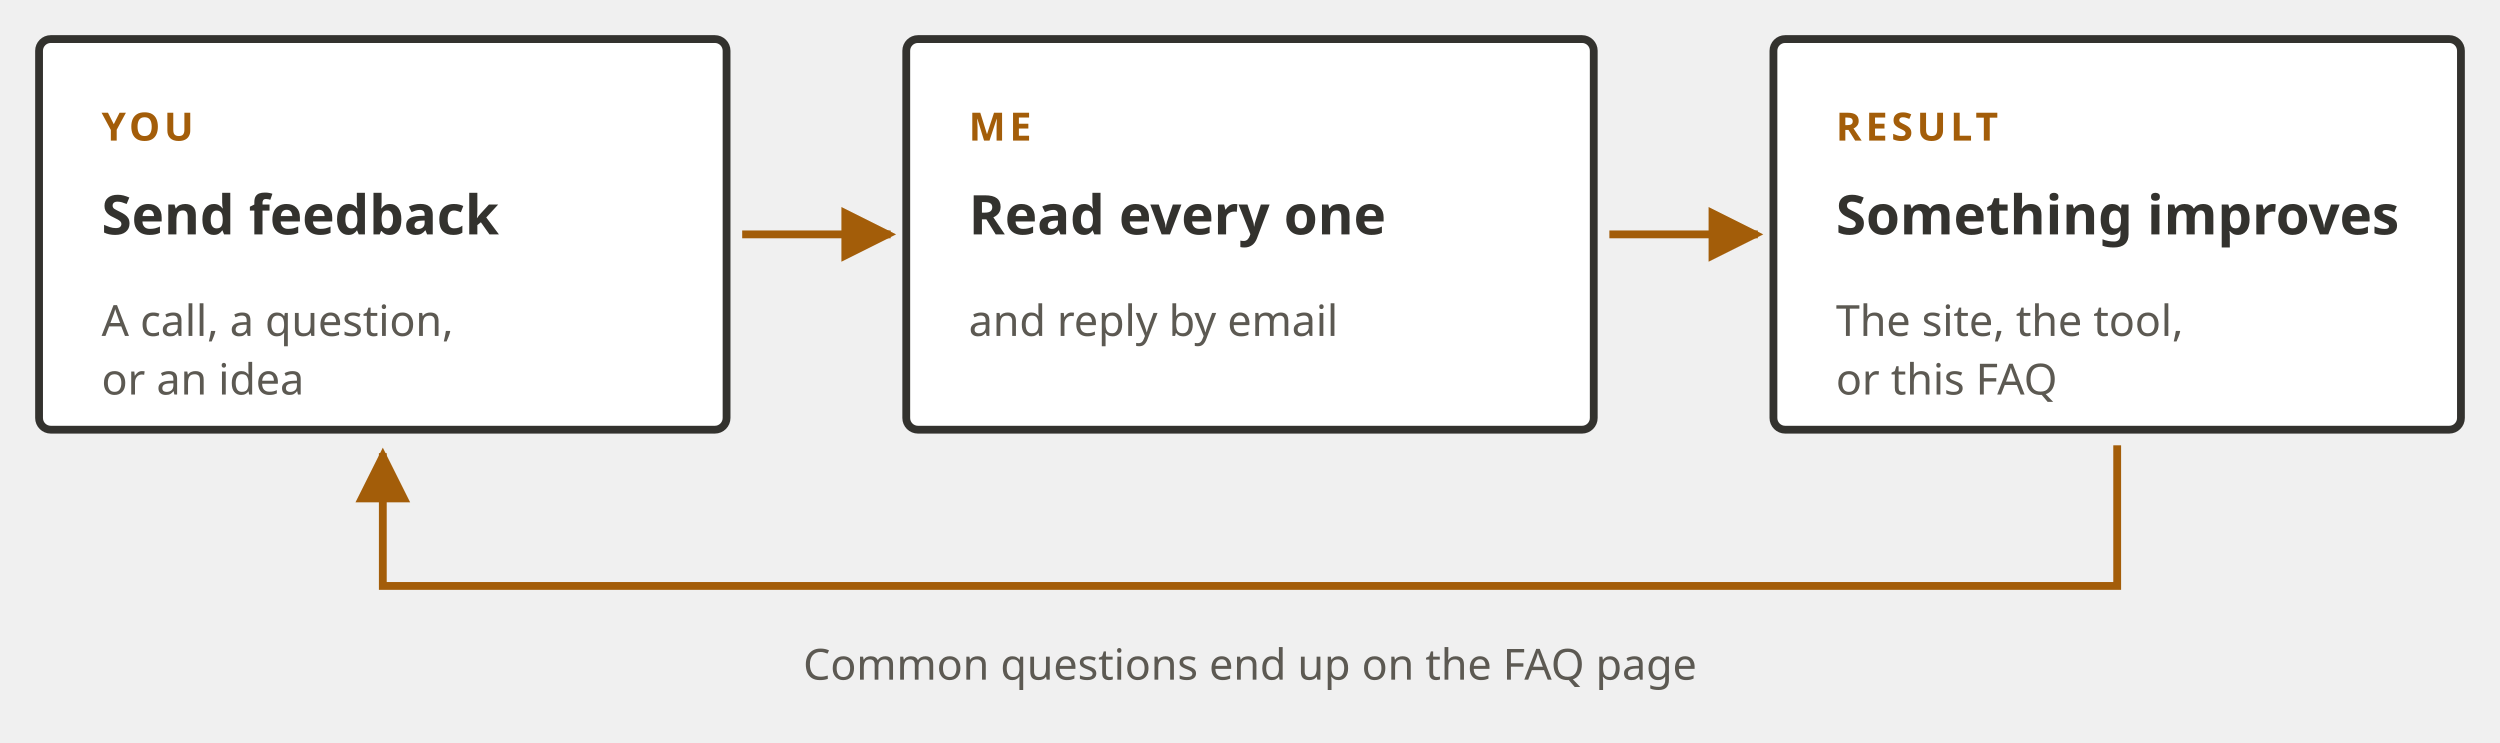
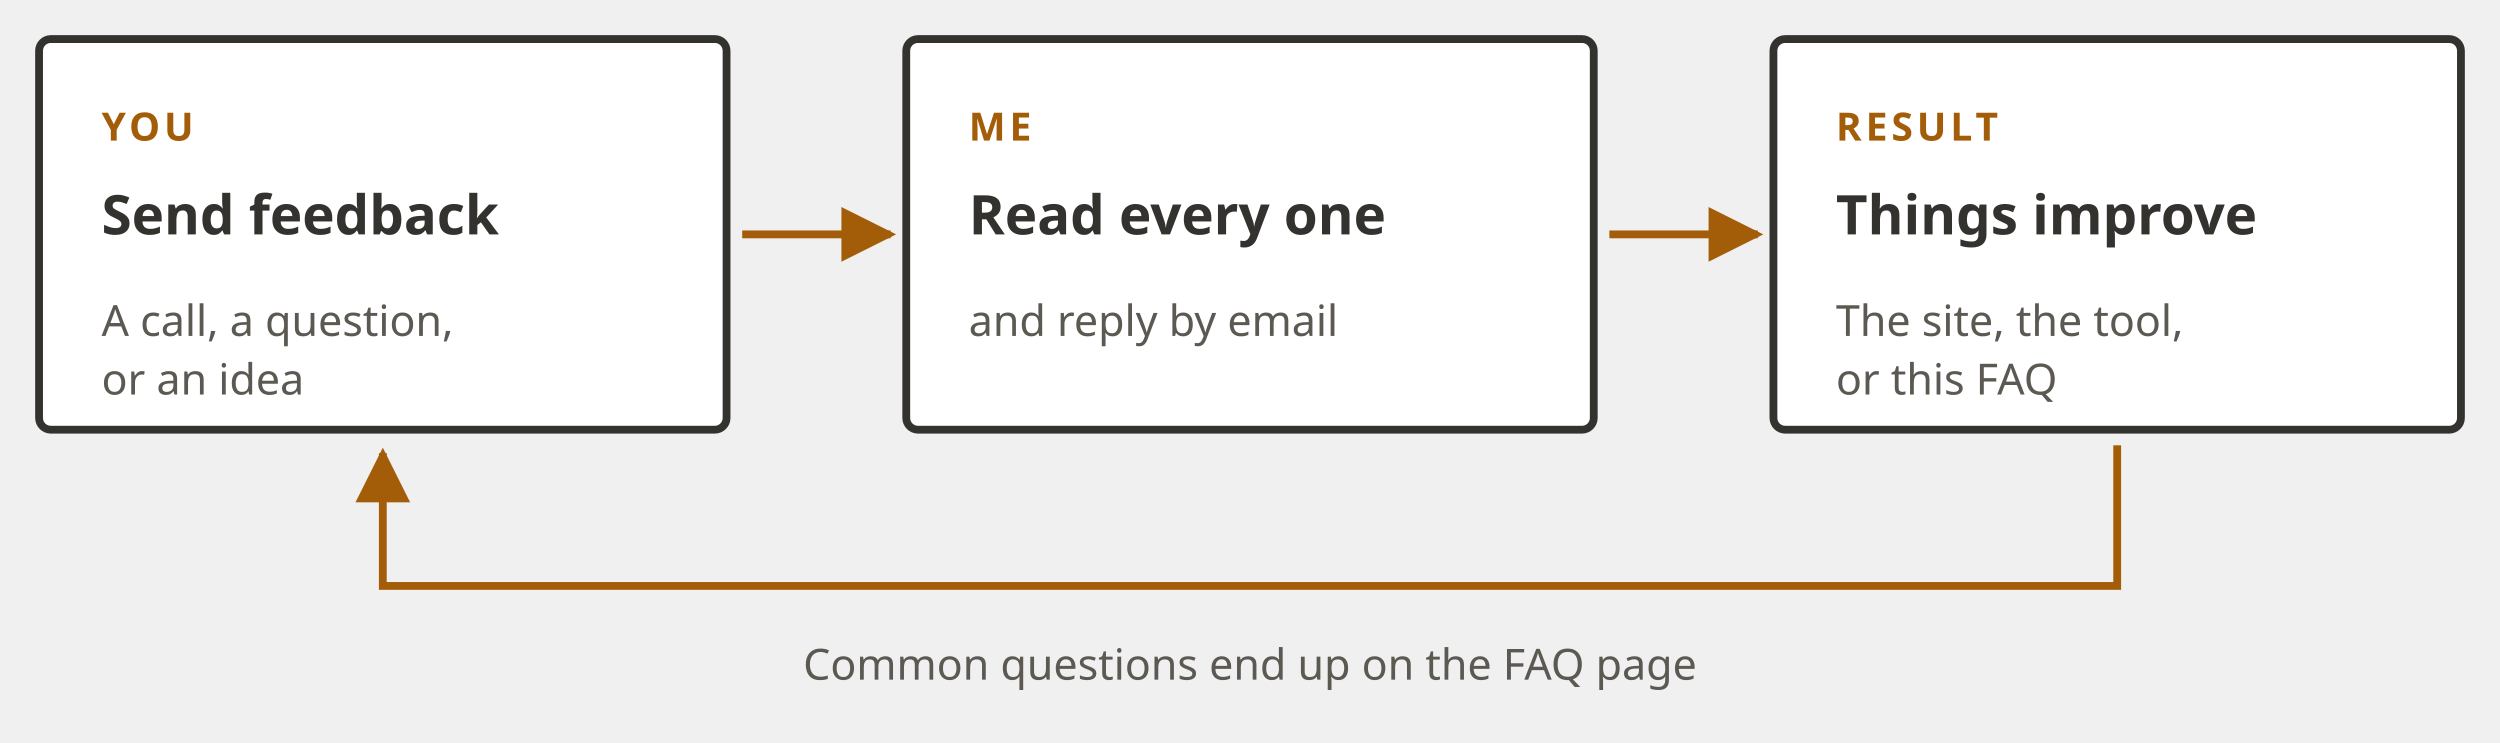
<svg xmlns="http://www.w3.org/2000/svg" viewBox="0 0 640 190" width="640" height="190" role="img" aria-label="Diagram: you send feedback, I read every message, then the site or the tool gets fixed, and common questions are added to the FAQ">
  <style>
    .bx{fill:#ffffff;stroke:#33322e;stroke-width:2}
    .st{font:bold 10px Verdana,sans-serif;fill:#a35d09;letter-spacing:1px}
    .lb{font:bold 14px Verdana,sans-serif;fill:#33322e}
    .sm{font:11px Verdana,sans-serif;fill:#5c5952}
    .ar{stroke:#a35d09;stroke-width:2;fill:none;marker-end:url(#a)}
  </style>
  <defs>
    <marker id="a" viewBox="0 0 10 10" refX="9" refY="5" markerWidth="7" markerHeight="7" orient="auto">
      <path d="M0,0 L10,5 L0,10 z" fill="#a35d09" />
    </marker>
  </defs>
  <rect class="bx" x="10" y="10" width="176" height="100" rx="3" />
  <text class="st" x="26" y="36">YOU</text>
  <text class="lb" x="26" y="60">Send feedback</text>
  <text class="sm" x="26" y="86">A call, a question,</text>
  <text class="sm" x="26" y="101">or an idea</text>
  <line class="ar" x1="190" y1="60" x2="228" y2="60" />
  <rect class="bx" x="232" y="10" width="176" height="100" rx="3" />
  <text class="st" x="248" y="36">ME</text>
  <text class="lb" x="248" y="60">Read every one</text>
  <text class="sm" x="248" y="86">and reply by email</text>
  <line class="ar" x1="412" y1="60" x2="450" y2="60" />
  <rect class="bx" x="454" y="10" width="176" height="100" rx="3" fill="#faf9f7" />
  <text class="st" x="470" y="36">RESULT</text>
-   <text class="lb" x="470" y="60">Something improves</text>
+   <text class="lb" x="470" y="60">Things improve</text>
  <text class="sm" x="470" y="86">The site, the tool,</text>
  <text class="sm" x="470" y="101">or this FAQ</text>
  <path class="ar" d="M542,114 L542,150 L98,150 L98,116" />
  <text class="sm" x="320" y="174" text-anchor="middle">Common questions end up on the FAQ page</text>
</svg>
